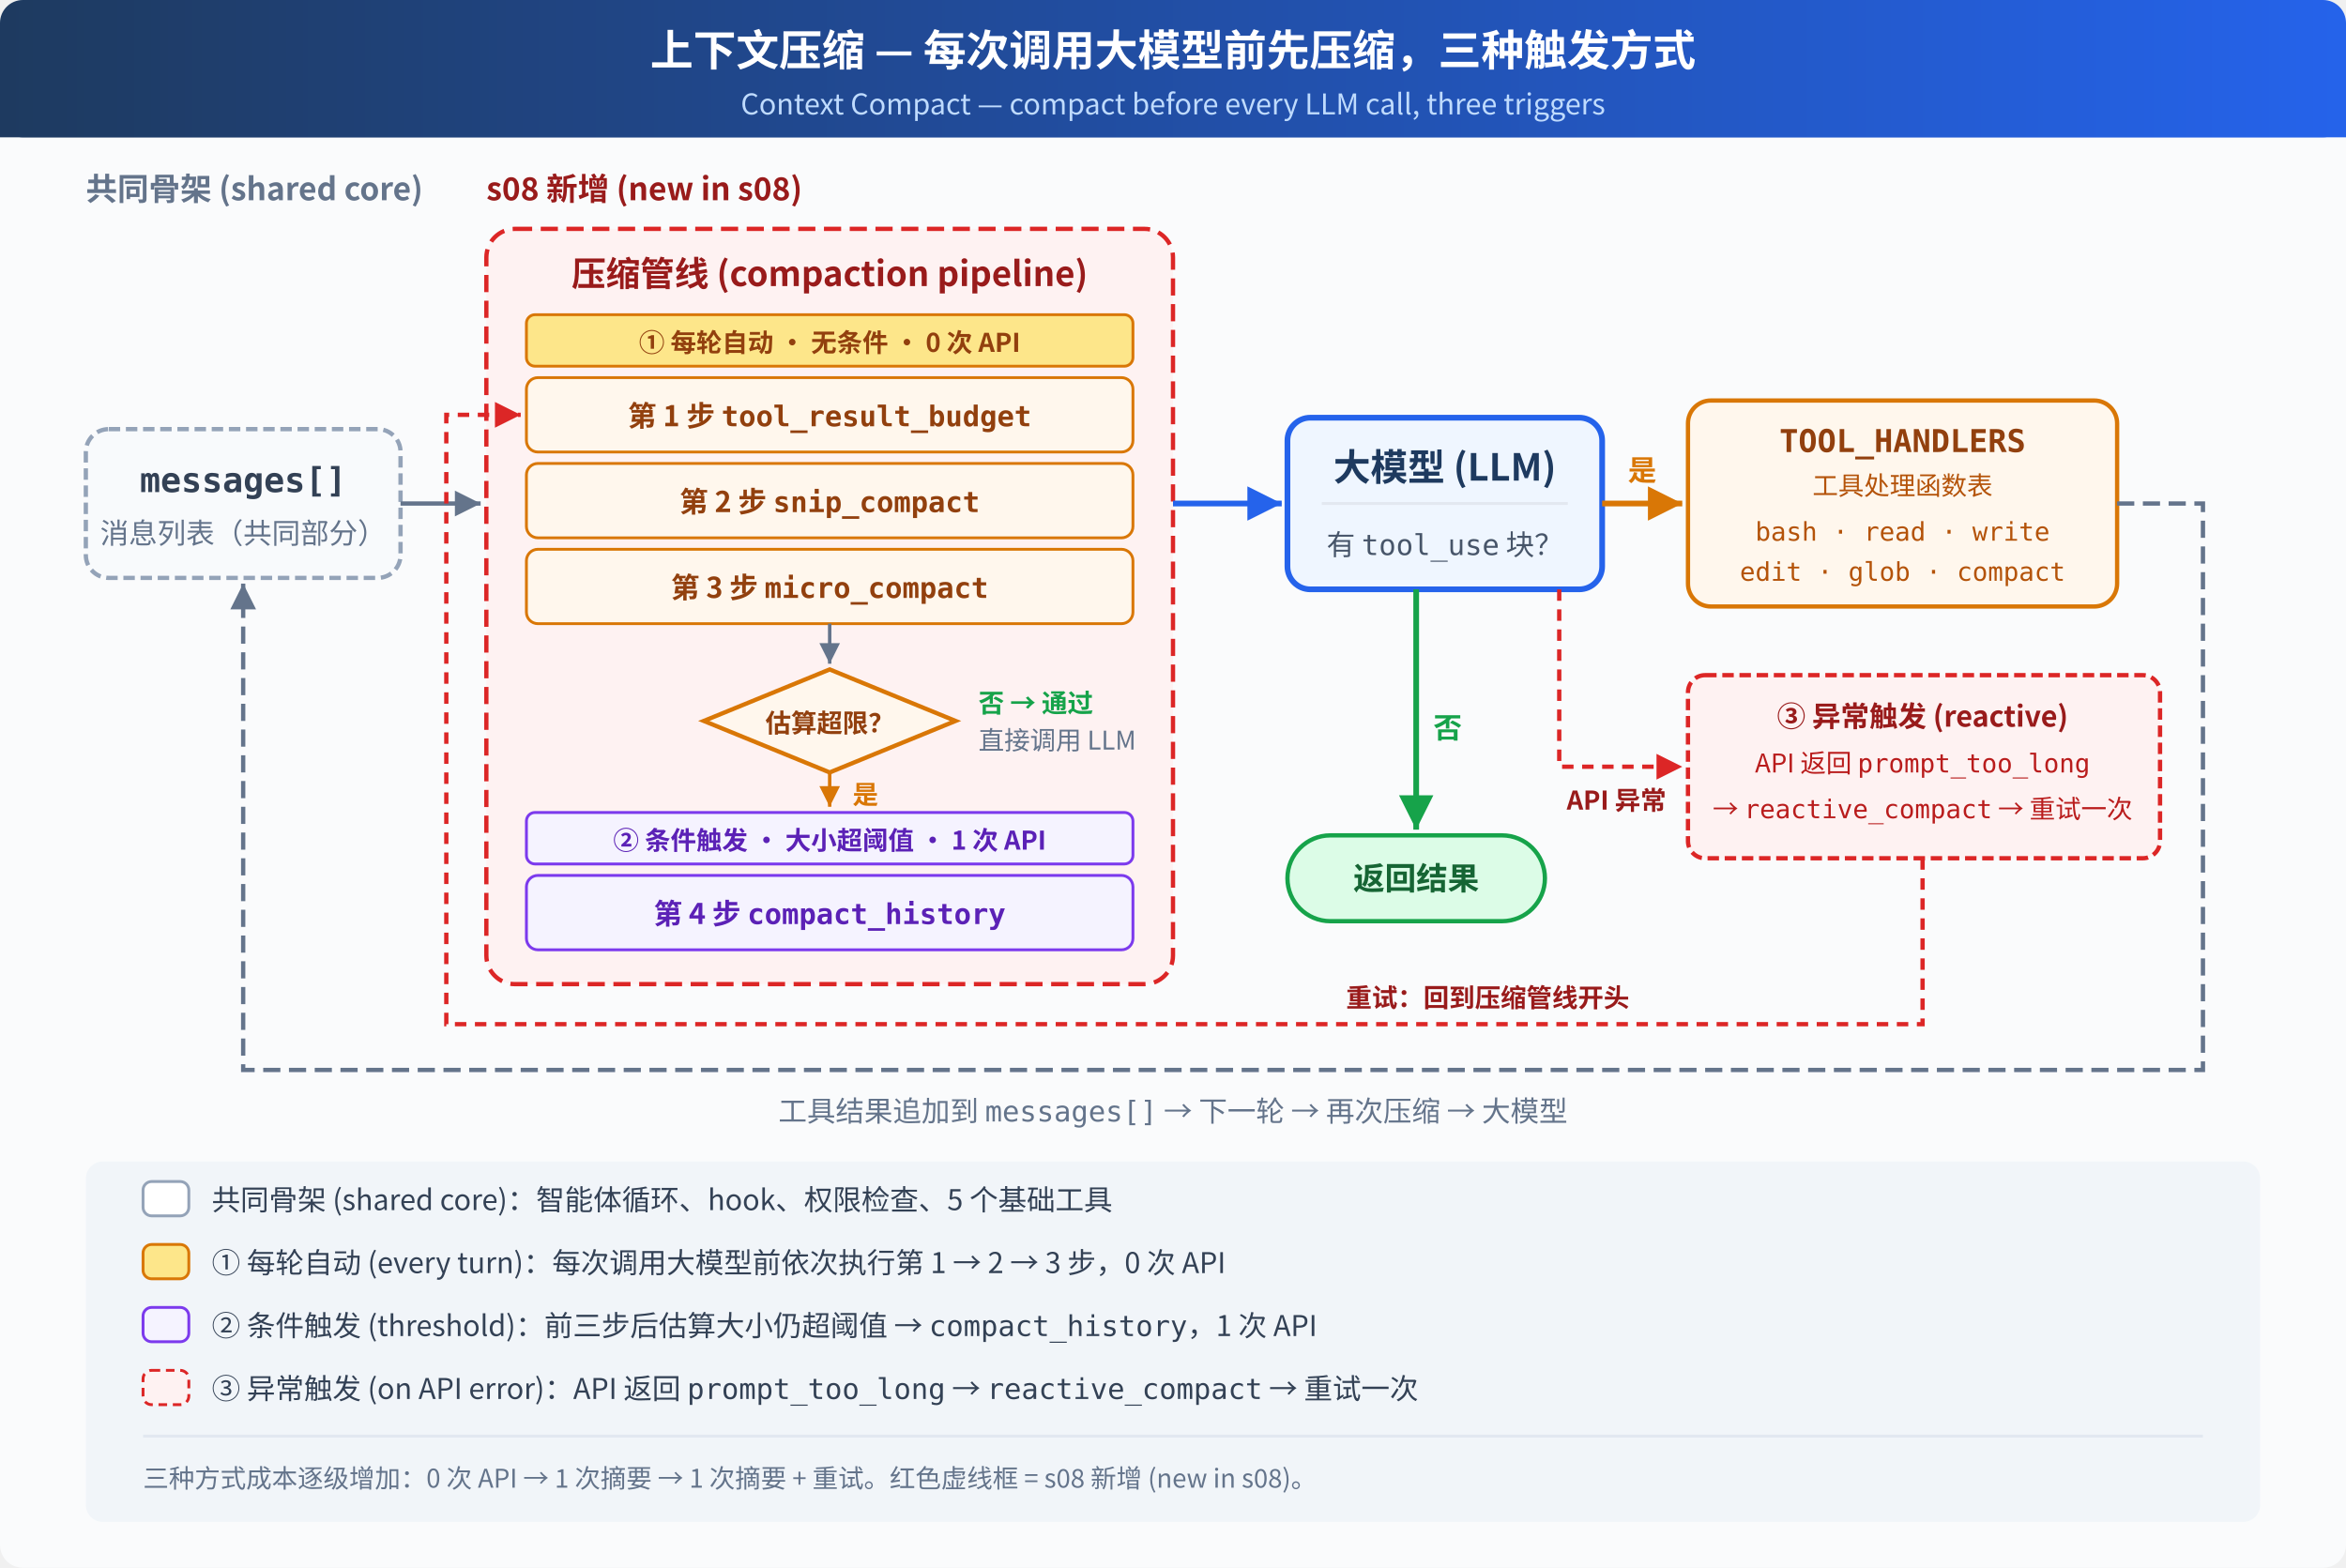
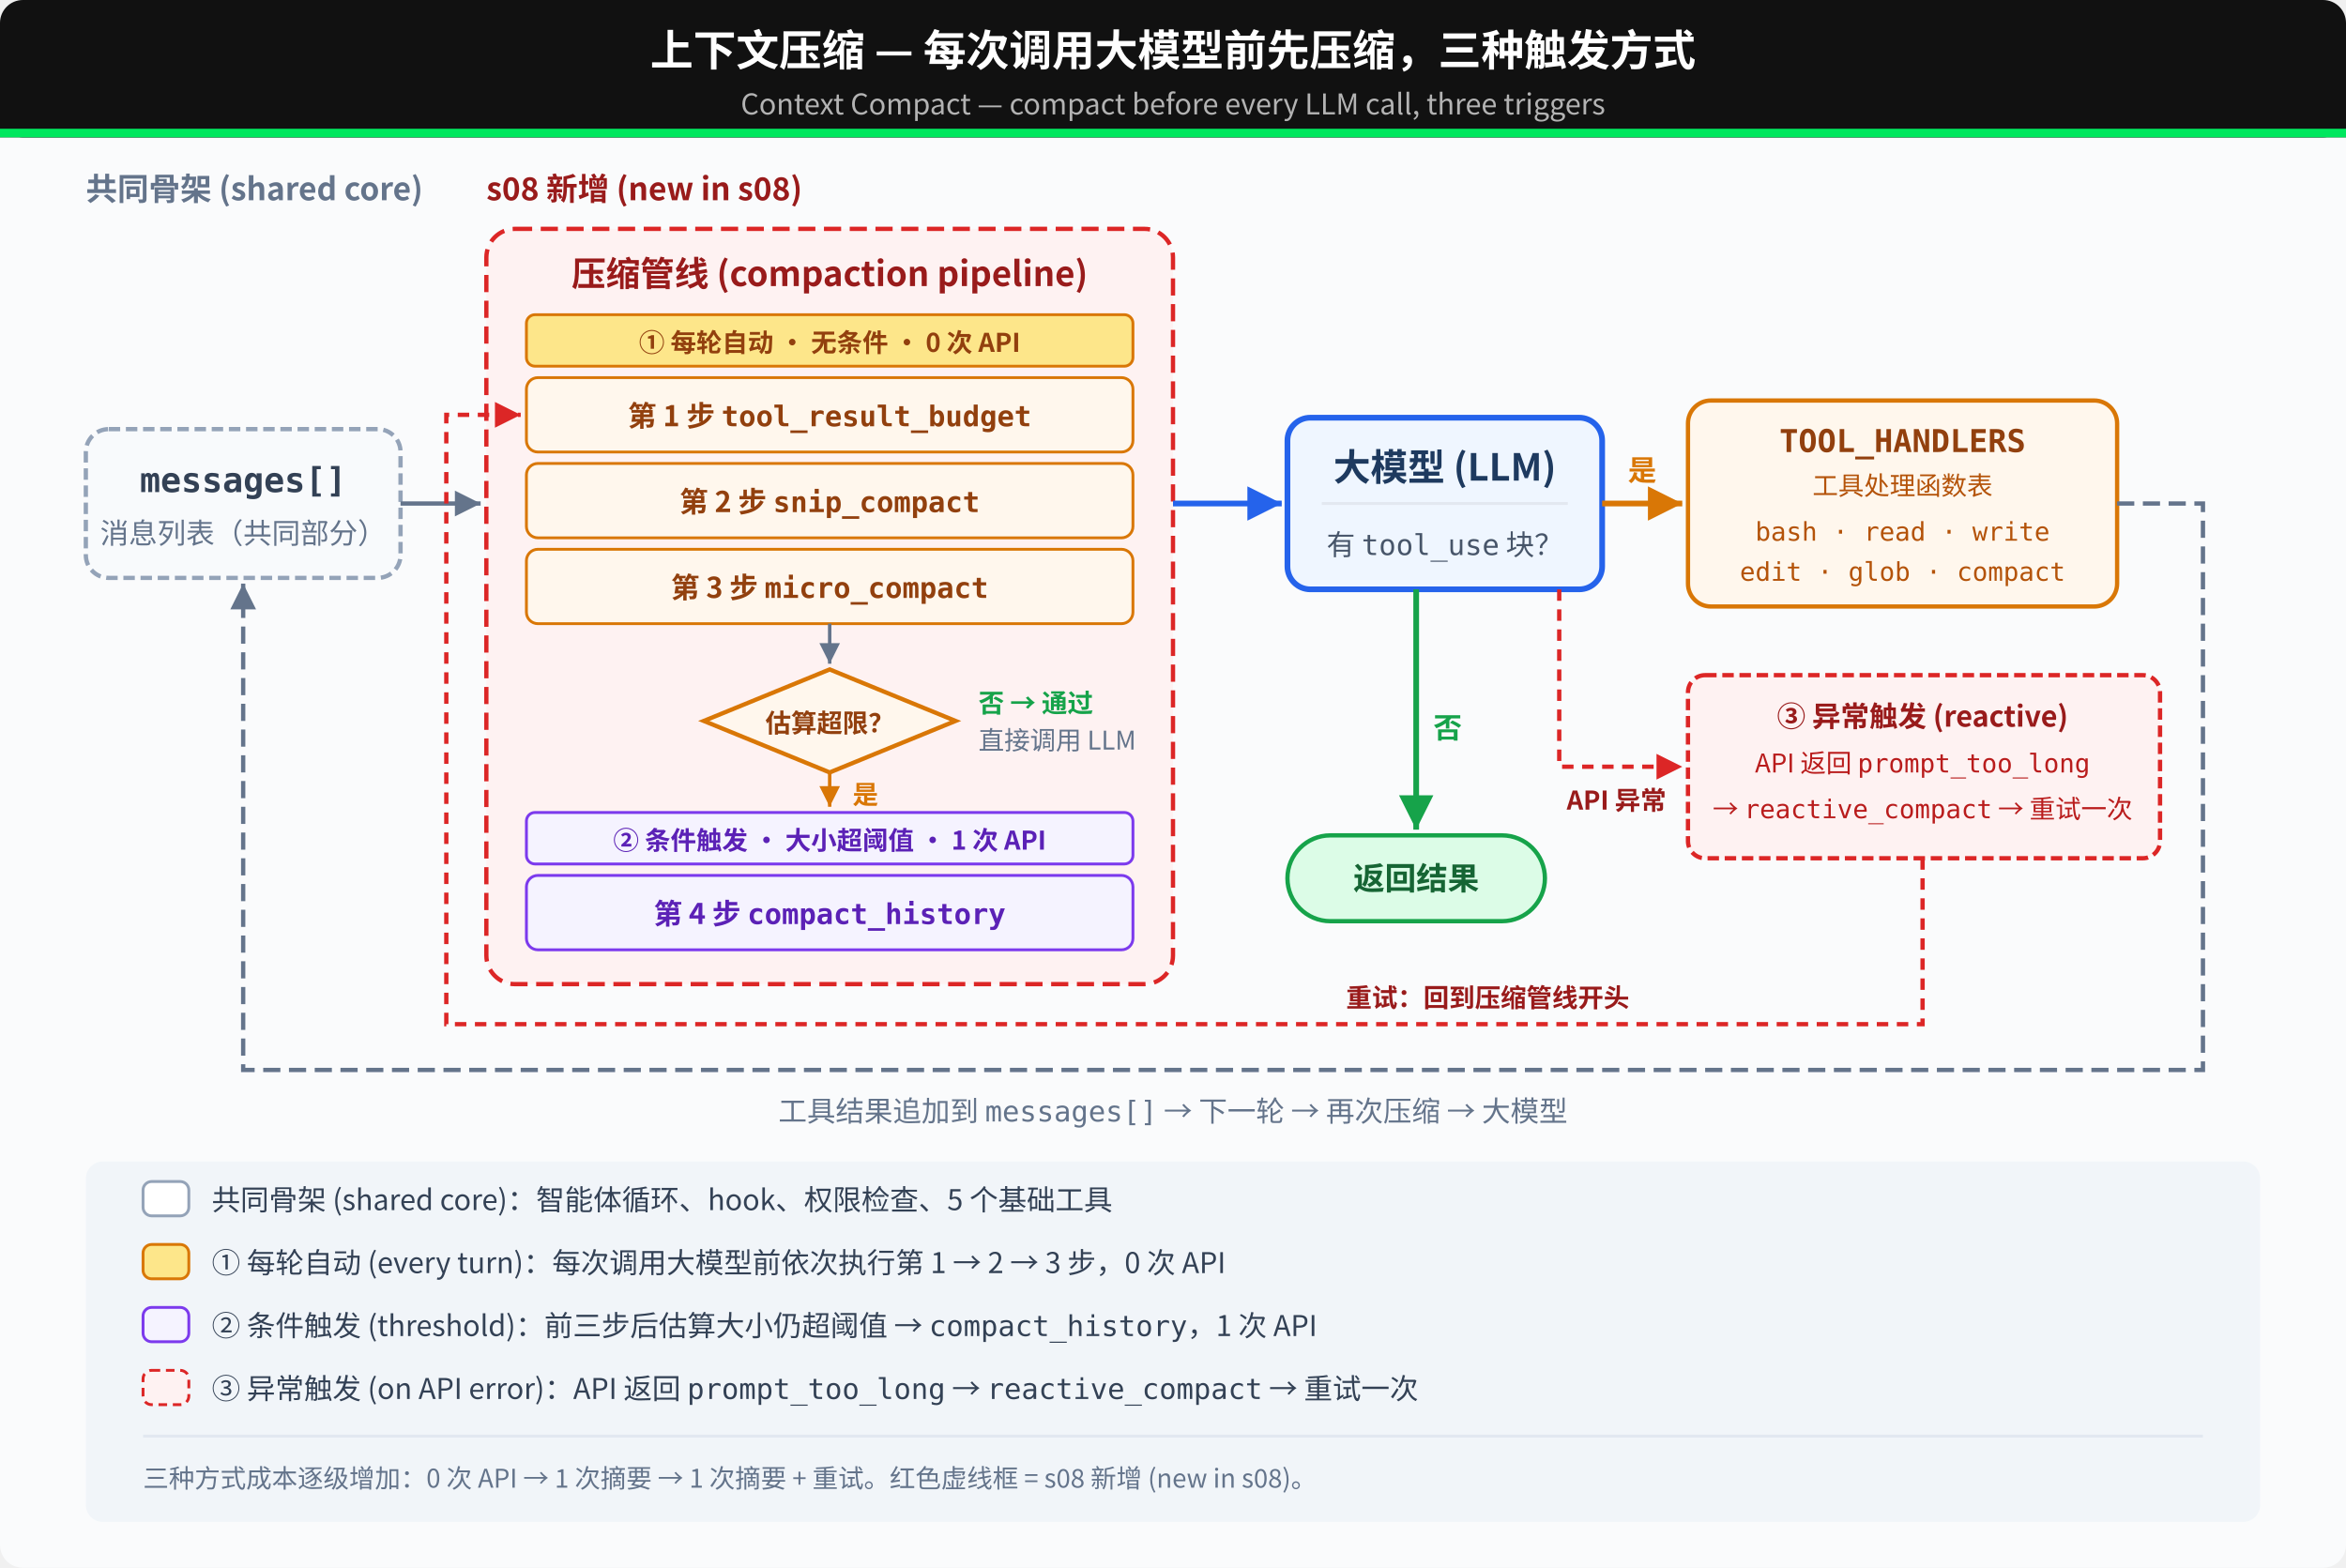
<svg xmlns="http://www.w3.org/2000/svg" viewBox="0 0 820 548" font-family="'PingFang SC', 'Noto Sans CJK SC', 'Microsoft YaHei', system-ui, -apple-system, sans-serif">
  <defs>
    <marker id="arrow" viewBox="0 0 10 10" refX="10" refY="5" markerWidth="6" markerHeight="6" orient="auto-start-reverse">
      <path d="M 0 0 L 10 5 L 0 10 z" fill="#64748b" />
    </marker>
    <marker id="arrow-blue" viewBox="0 0 10 10" refX="10" refY="5" markerWidth="6" markerHeight="6" orient="auto-start-reverse">
      <path d="M 0 0 L 10 5 L 0 10 z" fill="#2563eb" />
    </marker>
    <marker id="arrow-green" viewBox="0 0 10 10" refX="10" refY="5" markerWidth="6" markerHeight="6" orient="auto-start-reverse">
      <path d="M 0 0 L 10 5 L 0 10 z" fill="#16a34a" />
    </marker>
    <marker id="arrow-amber" viewBox="0 0 10 10" refX="10" refY="5" markerWidth="6" markerHeight="6" orient="auto-start-reverse">
      <path d="M 0 0 L 10 5 L 0 10 z" fill="#d97706" />
    </marker>
    <marker id="arrow-red" viewBox="0 0 10 10" refX="10" refY="5" markerWidth="6" markerHeight="6" orient="auto-start-reverse">
      <path d="M 0 0 L 10 5 L 0 10 z" fill="#dc2626" />
    </marker>
    <linearGradient id="header" x1="0" y1="0" x2="1" y2="0">
-       <stop offset="0%" stop-color="#1e3a5f" />
-       <stop offset="100%" stop-color="#2563eb" />
+       <stop offset="0%" stop-color="#111111" />
+       <stop offset="100%" stop-color="#111111" />
    </linearGradient>
  </defs>
  <rect width="820" height="548" fill="#fafbfc" rx="8" />
  <rect x="0" y="0" width="820" height="48" fill="url(#header)" rx="8" />
  <rect x="0" y="40" width="820" height="8" fill="url(#header)" />
+   <rect x="0" y="45" width="820" height="3" fill="#00e75e" />
  <text x="410" y="23" fill="#ffffff" font-size="15" font-weight="700" text-anchor="middle">上下文压缩 — 每次调用大模型前先压缩，三种触发方式</text>
-   <text x="410" y="40" fill="#bfdbfe" font-size="10" text-anchor="middle">Context Compact — compact before every LLM call, three triggers</text>
+   <text x="410" y="40" fill="#b3b3b3" font-size="10" text-anchor="middle">Context Compact — compact before every LLM call, three triggers</text>
  <text x="30" y="70" fill="#64748b" font-size="11" font-weight="600">共同骨架 (shared core)</text>
  <text x="170" y="70" fill="#991b1b" font-size="11" font-weight="600">s08 新增 (new in s08)</text>
  <rect x="30" y="150" width="110" height="52" rx="8" fill="#f8fafc" stroke="#94a3b8" stroke-width="1.5" stroke-dasharray="4,2" />
  <text x="85" y="172" fill="#334155" font-size="12" font-weight="600" text-anchor="middle" font-family="ui-monospace, 'SF Mono', Menlo, Consolas, monospace">messages[]</text>
  <text x="85" y="190" fill="#64748b" font-size="10" text-anchor="middle">消息列表（共同部分）</text>
  <line x1="140" y1="176" x2="168" y2="176" stroke="#64748b" stroke-width="1.5" marker-end="url(#arrow)" />
  <rect x="170" y="80" width="240" height="264" rx="10" fill="#fef2f2" stroke="#dc2626" stroke-width="1.5" stroke-dasharray="6,3" />
  <text x="290" y="100" fill="#991b1b" font-size="12" font-weight="700" text-anchor="middle">压缩管线 (compaction pipeline)</text>
  <rect x="184" y="110" width="212" height="18" rx="3" fill="#fde68a" stroke="#d97706" stroke-width="1" />
  <text x="290" y="123" fill="#92400e" font-size="9" font-weight="700" text-anchor="middle">① 每轮自动 · 无条件 · 0 次 API</text>
  <rect x="184" y="132" width="212" height="26" rx="4" fill="#fff7ed" stroke="#d97706" stroke-width="1" />
  <text x="290" y="149" fill="#92400e" font-size="10" font-weight="600" text-anchor="middle">第 1 步 <tspan font-family="ui-monospace, 'SF Mono', Menlo, Consolas, monospace">tool_result_budget</tspan>
  </text>
  <rect x="184" y="162" width="212" height="26" rx="4" fill="#fff7ed" stroke="#d97706" stroke-width="1" />
  <text x="290" y="179" fill="#92400e" font-size="10" font-weight="600" text-anchor="middle">第 2 步 <tspan font-family="ui-monospace, 'SF Mono', Menlo, Consolas, monospace">snip_compact</tspan>
  </text>
  <rect x="184" y="192" width="212" height="26" rx="4" fill="#fff7ed" stroke="#d97706" stroke-width="1" />
  <text x="290" y="209" fill="#92400e" font-size="10" font-weight="600" text-anchor="middle">第 3 步 <tspan font-family="ui-monospace, 'SF Mono', Menlo, Consolas, monospace">micro_compact</tspan>
  </text>
  <line x1="290" y1="218" x2="290" y2="232" stroke="#64748b" stroke-width="1.2" marker-end="url(#arrow)" />
  <polygon points="290,234 334,252 290,270 246,252" fill="#fff7ed" stroke="#d97706" stroke-width="1.5" />
  <text x="290" y="256" fill="#92400e" font-size="9" font-weight="600" text-anchor="middle">估算超限？</text>
  <text x="342" y="249" fill="#16a34a" font-size="9" font-weight="700">否 → 通过</text>
  <text x="342" y="262" fill="#64748b" font-size="9">直接调用 LLM</text>
  <line x1="290" y1="270" x2="290" y2="282" stroke="#d97706" stroke-width="1.2" marker-end="url(#arrow-amber)" />
  <text x="298" y="281" fill="#d97706" font-size="9" font-weight="700">是</text>
  <rect x="184" y="284" width="212" height="18" rx="3" fill="#f5f3ff" stroke="#7c3aed" stroke-width="1" />
  <text x="290" y="297" fill="#5b21b6" font-size="9" font-weight="700" text-anchor="middle">② 条件触发 · 大小超阈值 · 1 次 API</text>
  <rect x="184" y="306" width="212" height="26" rx="4" fill="#f5f3ff" stroke="#7c3aed" stroke-width="1" />
  <text x="290" y="323" fill="#5b21b6" font-size="10" font-weight="600" text-anchor="middle">第 4 步 <tspan font-family="ui-monospace, 'SF Mono', Menlo, Consolas, monospace">compact_history</tspan>
  </text>
  <line x1="410" y1="176" x2="448" y2="176" stroke="#2563eb" stroke-width="2" marker-end="url(#arrow-blue)" />
  <rect x="450" y="146" width="110" height="60" rx="8" fill="#eff6ff" stroke="#2563eb" stroke-width="2" />
  <text x="505" y="168" fill="#1e3a5f" font-size="13" font-weight="700" text-anchor="middle">大模型 (LLM)</text>
  <line x1="462" y1="176" x2="548" y2="176" stroke="#e2e8f0" stroke-width="1" />
  <text x="505" y="194" fill="#475569" font-size="10" text-anchor="middle">有 <tspan font-family="ui-monospace, 'SF Mono', Menlo, Consolas, monospace">tool_use</tspan> 块？</text>
  <line x1="495" y1="206" x2="495" y2="290" stroke="#16a34a" stroke-width="2" marker-end="url(#arrow-green)" />
  <text x="501" y="258" fill="#16a34a" font-size="10" font-weight="600">否</text>
  <rect x="450" y="292" width="90" height="30" rx="15" fill="#dcfce7" stroke="#16a34a" stroke-width="1.5" />
  <text x="495" y="311" fill="#166534" font-size="11" font-weight="600" text-anchor="middle">返回结果</text>
  <line x1="560" y1="176" x2="588" y2="176" stroke="#d97706" stroke-width="2" marker-end="url(#arrow-amber)" />
  <text x="574" y="168" fill="#d97706" font-size="10" font-weight="600" text-anchor="middle">是</text>
  <rect x="590" y="140" width="150" height="72" rx="8" fill="#fff7ed" stroke="#d97706" stroke-width="1.5" />
  <text x="665" y="158" fill="#92400e" font-size="11" font-weight="600" text-anchor="middle" font-family="ui-monospace, 'SF Mono', Menlo, Consolas, monospace">TOOL_HANDLERS</text>
  <text x="665" y="173" fill="#b45309" font-size="9" text-anchor="middle">工具处理函数表</text>
  <text x="665" y="189" fill="#b45309" font-size="9" text-anchor="middle" font-family="ui-monospace, 'SF Mono', Menlo, Consolas, monospace">bash · read · write</text>
  <text x="665" y="203" fill="#b45309" font-size="9" text-anchor="middle" font-family="ui-monospace, 'SF Mono', Menlo, Consolas, monospace">edit · glob · compact</text>
  <path d="M 545 206 L 545 268 L 588 268" fill="none" stroke="#dc2626" stroke-width="1.5" stroke-dasharray="4,3" marker-end="url(#arrow-red)" />
  <text x="565" y="283" fill="#991b1b" font-size="9" font-weight="600" text-anchor="middle">API 异常</text>
  <rect x="590" y="236" width="165" height="64" rx="6" fill="#fef2f2" stroke="#dc2626" stroke-width="1.5" stroke-dasharray="4,2" />
  <text x="672" y="254" fill="#991b1b" font-size="10" font-weight="700" text-anchor="middle">③ 异常触发 (reactive)</text>
  <text x="672" y="270" fill="#b91c1c" font-size="9" text-anchor="middle">API 返回 <tspan font-family="ui-monospace, 'SF Mono', Menlo, Consolas, monospace">prompt_too_long</tspan>
  </text>
  <text x="672" y="286" fill="#b91c1c" font-size="9" text-anchor="middle">→ <tspan font-family="ui-monospace, 'SF Mono', Menlo, Consolas, monospace">reactive_compact</tspan> → 重试一次</text>
  <path d="M 672 300 L 672 358 L 156 358 L 156 145 L 182 145" fill="none" stroke="#dc2626" stroke-width="1.5" stroke-dasharray="4,3" marker-end="url(#arrow-red)" />
  <text x="520" y="352" fill="#991b1b" font-size="9" font-weight="600" text-anchor="middle">重试：回到压缩管线开头</text>
  <path d="M 740 176 L 770 176 L 770 374 L 85 374 L 85 204" fill="none" stroke="#64748b" stroke-width="1.5" stroke-dasharray="6,3" marker-end="url(#arrow)" />
  <text x="410" y="392" fill="#64748b" font-size="10" text-anchor="middle">工具结果追加到 <tspan font-family="ui-monospace, 'SF Mono', Menlo, Consolas, monospace">messages[]</tspan> → 下一轮 → 再次压缩 → 大模型</text>
  <rect x="30" y="406" width="760" height="126" rx="6" fill="#f1f5f9" />
  <rect x="50" y="413" width="16" height="12" rx="3" fill="#ffffff" stroke="#94a3b8" stroke-width="1" />
  <text x="74" y="423" fill="#334155" font-size="10">共同骨架 (shared core)：智能体循环、hook、权限检查、5 个基础工具</text>
  <rect x="50" y="435" width="16" height="12" rx="3" fill="#fde68a" stroke="#d97706" stroke-width="1" />
  <text x="74" y="445" fill="#334155" font-size="10">① 每轮自动 (every turn)：每次调用大模型前依次执行第 1 → 2 → 3 步，0 次 API</text>
  <rect x="50" y="457" width="16" height="12" rx="3" fill="#f5f3ff" stroke="#7c3aed" stroke-width="1" />
  <text x="74" y="467" fill="#334155" font-size="10">② 条件触发 (threshold)：前三步后估算大小仍超阈值 → <tspan font-family="ui-monospace, 'SF Mono', Menlo, Consolas, monospace">compact_history</tspan>，1 次 API</text>
  <rect x="50" y="479" width="16" height="12" rx="3" fill="#fef2f2" stroke="#dc2626" stroke-width="1" stroke-dasharray="3,2" />
  <text x="74" y="489" fill="#334155" font-size="10">③ 异常触发 (on API error)：API 返回 <tspan font-family="ui-monospace, 'SF Mono', Menlo, Consolas, monospace">prompt_too_long</tspan> → <tspan font-family="ui-monospace, 'SF Mono', Menlo, Consolas, monospace">reactive_compact</tspan> → 重试一次</text>
  <line x1="50" y1="502" x2="770" y2="502" stroke="#e2e8f0" stroke-width="1" />
  <text x="50" y="520" fill="#64748b" font-size="9">三种方式成本逐级增加：0 次 API → 1 次摘要 → 1 次摘要 + 重试。红色虚线框 = s08 新增 (new in s08)。</text>
</svg>
